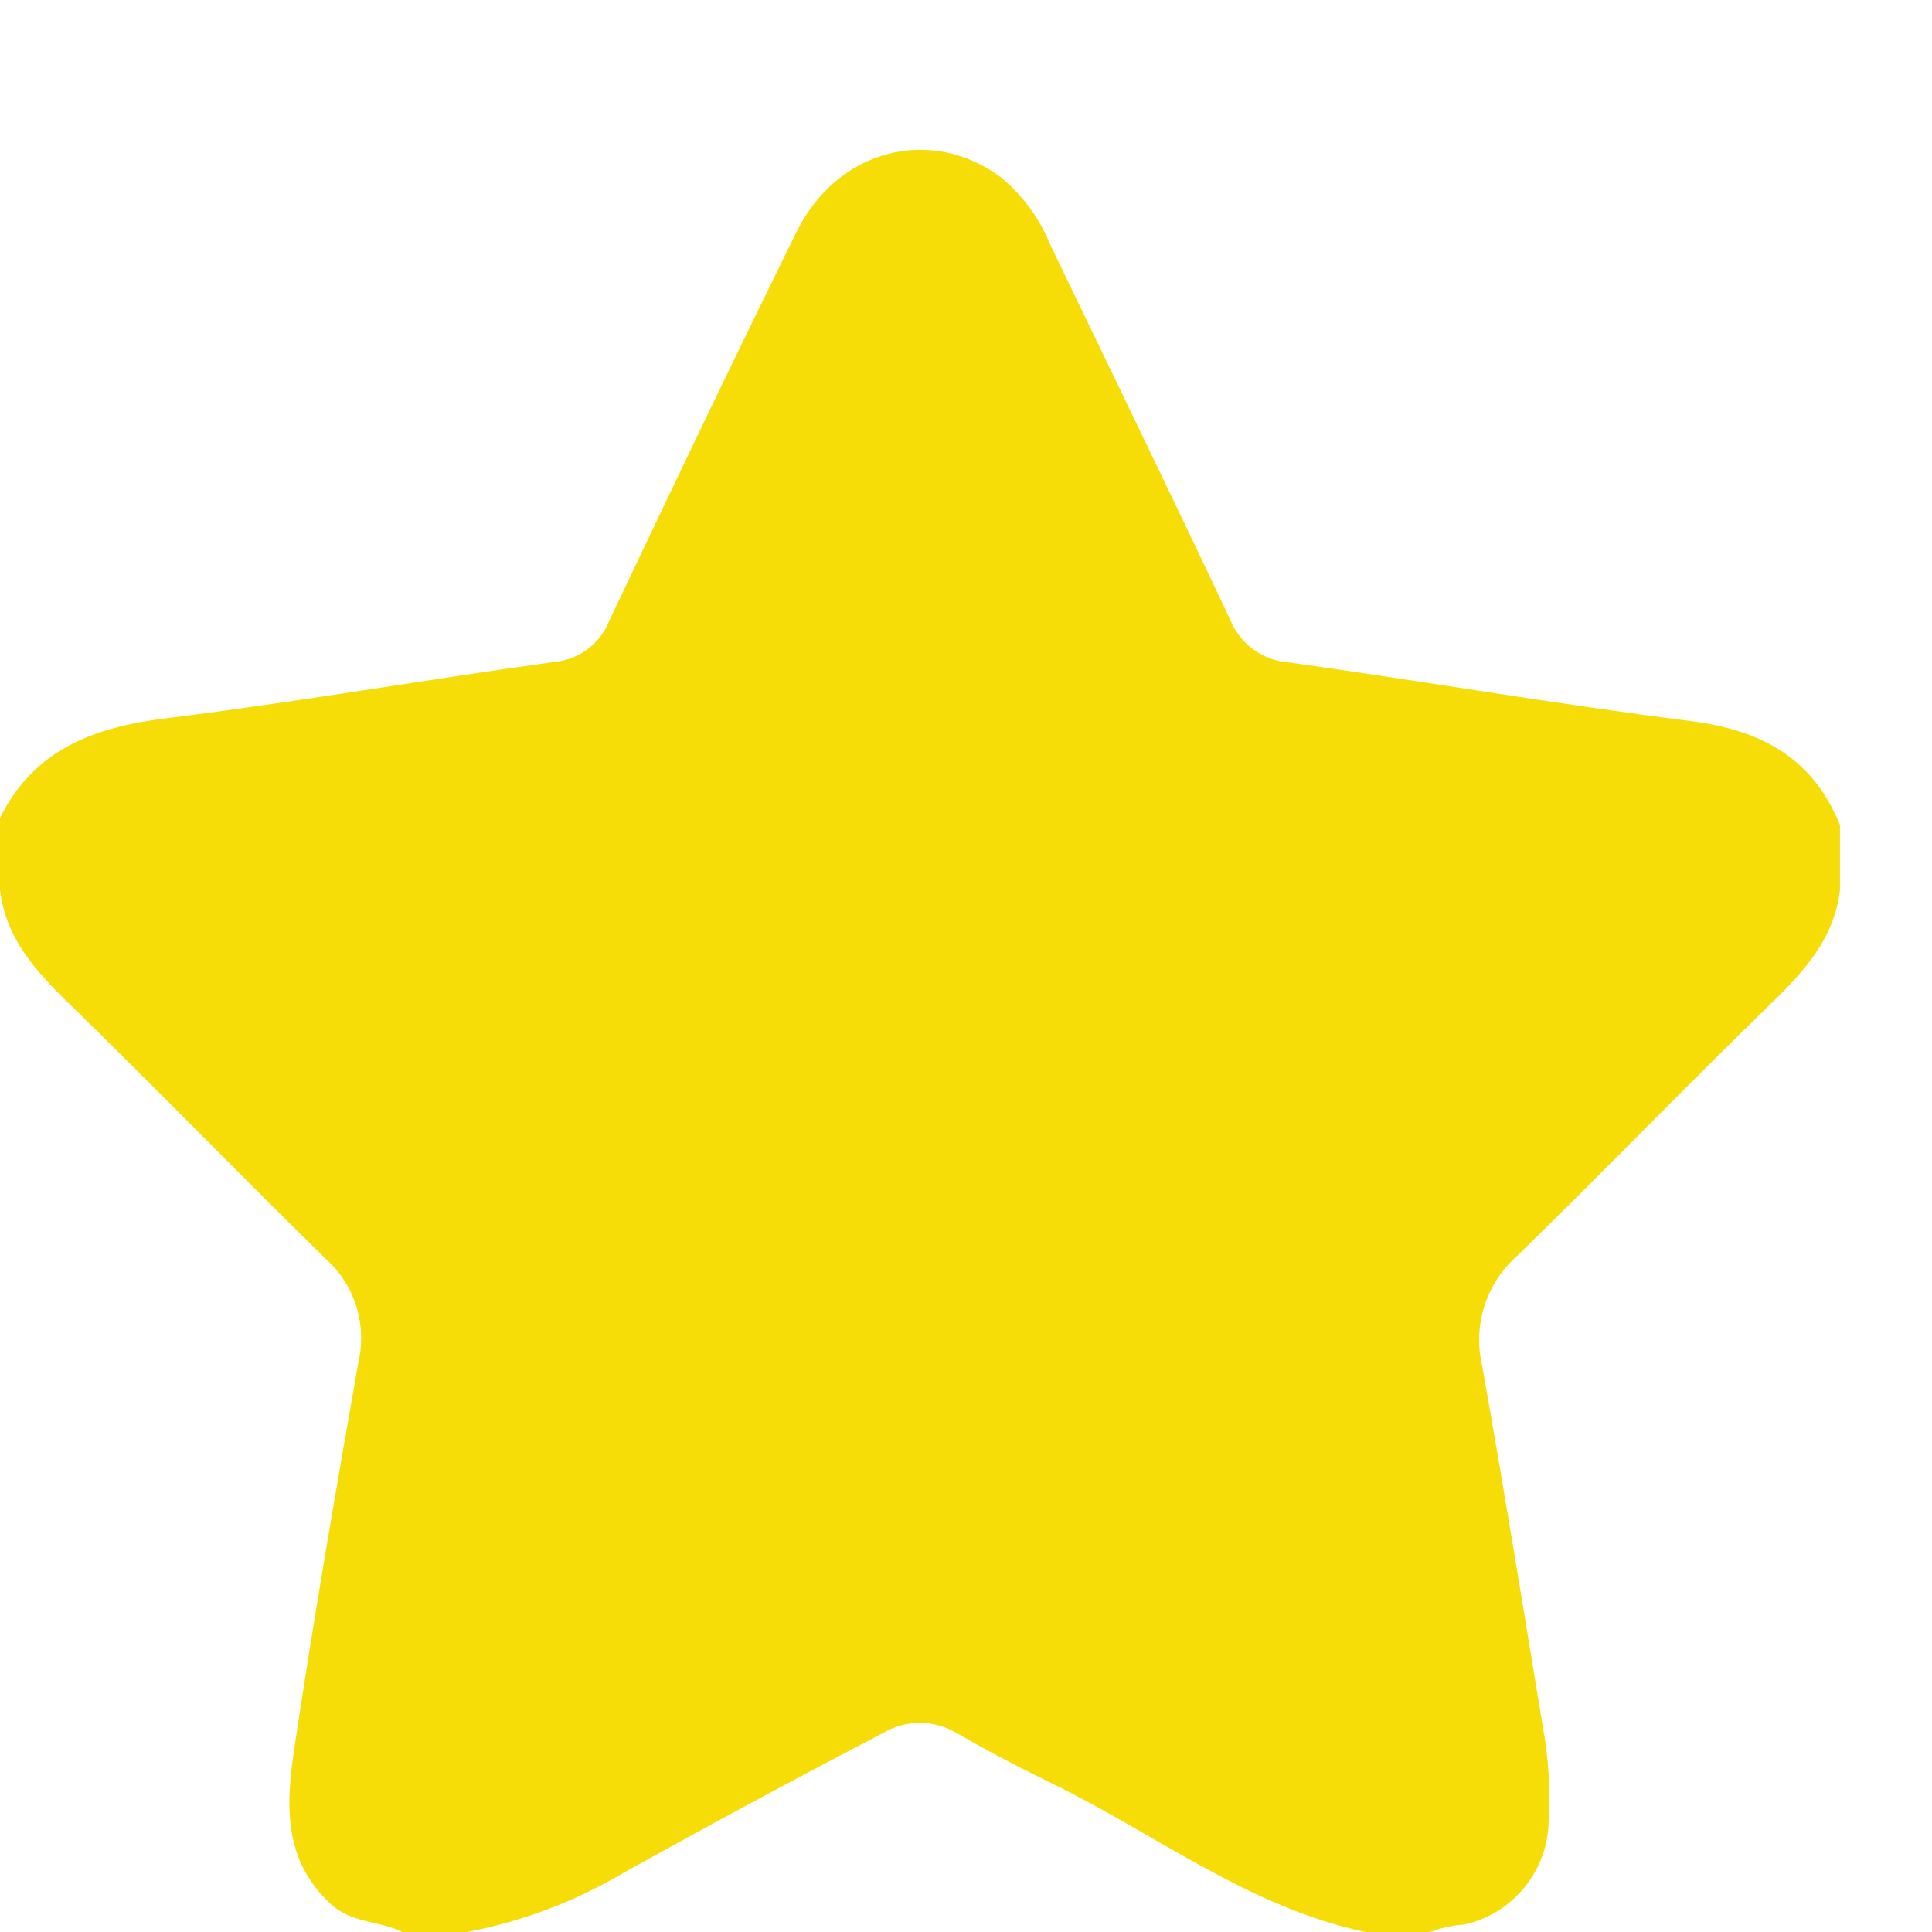
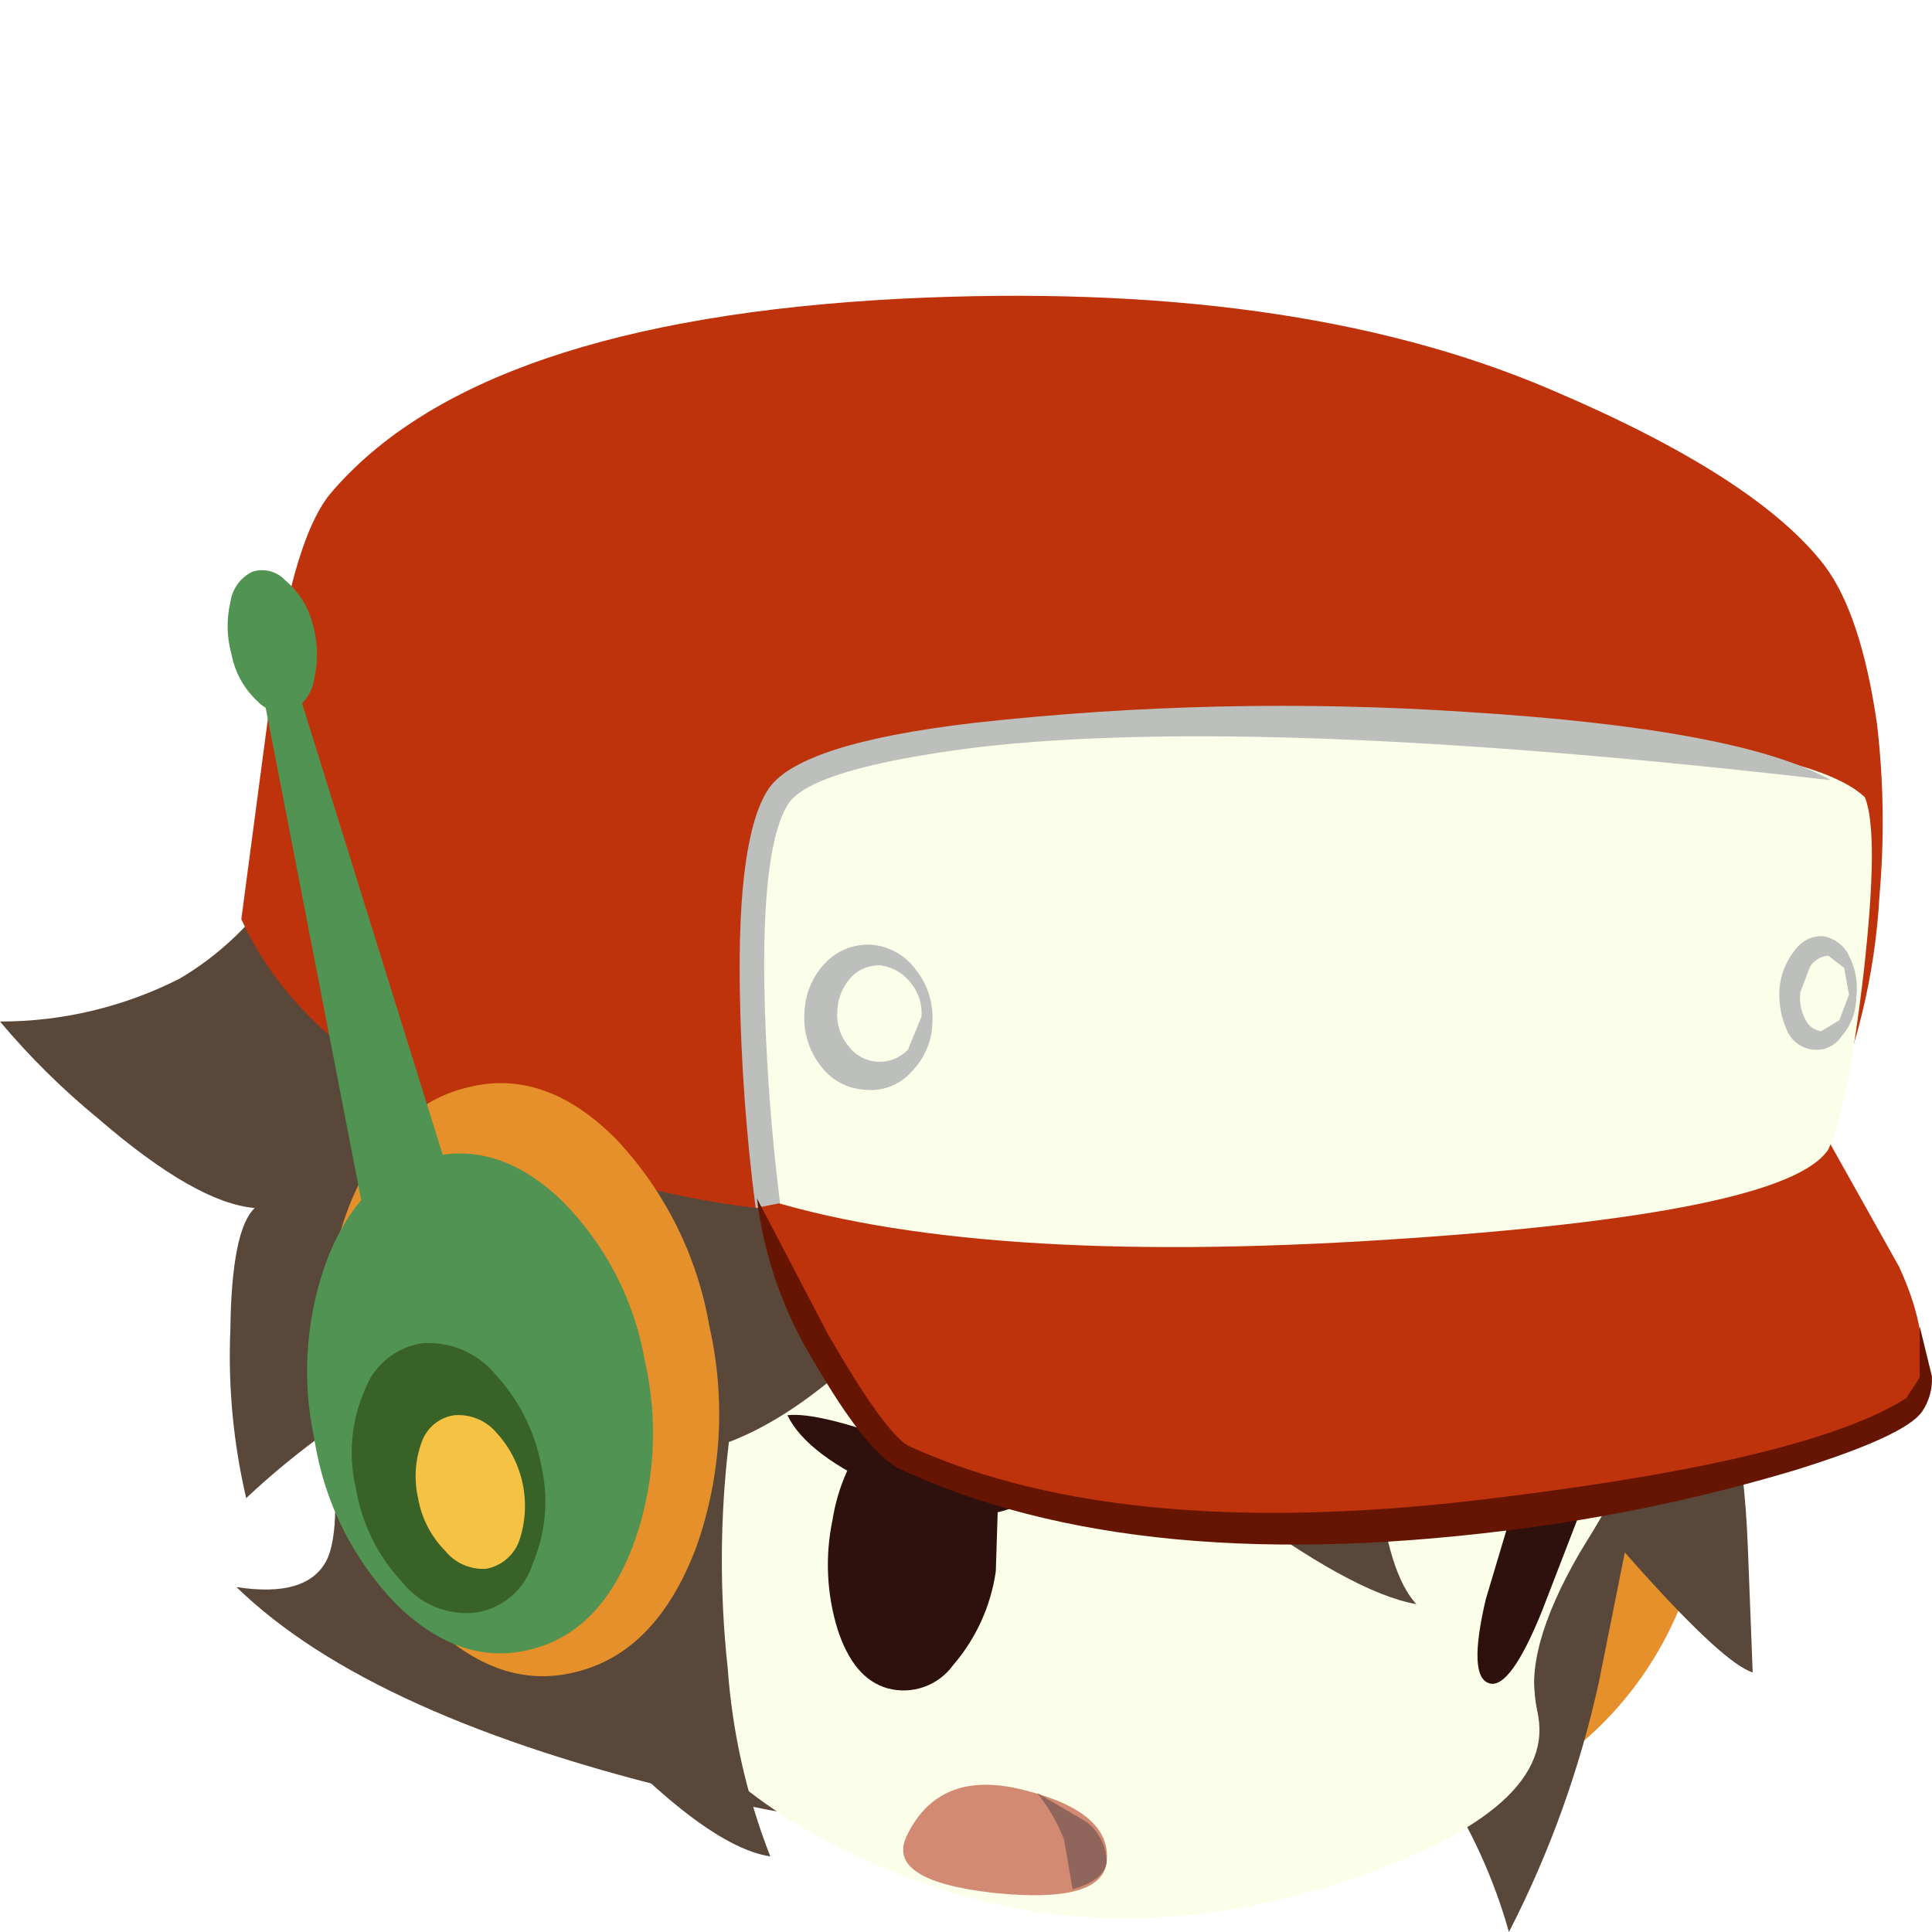
- <svg xmlns="http://www.w3.org/2000/svg" id="Layer_1" data-name="Layer 1" viewBox="0 0 105 105">
-   <path d="M91.865,39.186c-7.288-.919-14.534-2.171-21.812-3.184a3.735,3.735,0,0,1-3.211-2.36c-3.215-6.823-6.524-13.603-9.79-20.402a9.184,9.184,0,0,0-2.625-3.579c-3.802-2.859-8.909-1.576-11.135,2.939-3.451,6.998-6.819,14.038-10.16,21.09a3.577,3.577,0,0,1-3.046,2.29c-7.021.971-14.01,2.185-21.042,3.055C5.124,39.521,1.856,40.707,0,44.453V48.359c.306,2.607,1.902,4.382,3.702,6.134,4.704,4.579,9.275,9.296,13.966,13.89A5.787,5.787,0,0,1,19.486,73.993c-1.23,6.976-2.433,13.958-3.481,20.964-.454,3.032-.666,6.09,1.971,8.522,1.155,1.065,2.65.9,3.899,1.522h3.516a26.46,26.46,0,0,0,8.477-3.205q6.987-3.892,14.088-7.59a3.907,3.907,0,0,1,4.07-0c1.688.98,3.427,1.883,5.175,2.735,5.641,2.751,10.703,6.736,17.018,8.06h3.516a6.029,6.029,0,0,1,1.831-.404,5.855,5.855,0,0,0,4.573-5.147,21.729,21.729,0,0,0-.167-4.864c-1.126-6.803-2.219-13.613-3.428-20.4a6.09,6.09,0,0,1,1.932-5.952C87.136,63.693,91.658,59.01,96.32,54.471c1.792-1.744,3.382-3.513,3.68-6.111V44.844C98.528,41.172,95.69,39.669,91.865,39.186Z" fill="#f6dd08" />
+ <svg xmlns="http://www.w3.org/2000/svg" xmlns:xlink="http://www.w3.org/1999/xlink" id="Layer_1" data-name="Layer 1" viewBox="0 0 100 100">
+   <defs>
+     <radialGradient id="radial-gradient" cx="-288.562" cy="843.865" r="1033.625" gradientTransform="matrix(-0.009, 0, 0, 0.009, -375.7626, -75.75731)" gradientUnits="userSpaceOnUse">
+       <stop offset="0" stop-color="#fae0c7" />
+       <stop offset="1" stop-color="#fbfee9" />
+     </radialGradient>
+     <radialGradient id="radial-gradient-2" cx="-288.562" cy="843.865" r="1033.625" gradientTransform="matrix(-0.009, 0, 0, 0.009, -407.0626, -82.15731)" xlink:href="#radial-gradient" />
+   </defs>
+   <path d="M64.286,85.553a18.791,18.791,0,0,1,1.136-12.365,17.537,17.537,0,0,1,7.823-9.085q5.11-2.776,9.526-.505,4.164,2.145,5.426,7.571A18.948,18.948,0,0,1,87.25,82.399a18.367,18.367,0,0,1-7.066,9.085q-4.795,3.217-9.337,1.64-4.921-1.64-6.561-7.571" fill="#e5902a" fill-rule="evenodd" />
+   <path d="M89.584,72.368a49.773,49.773,0,0,1,.883,7.697l.252,6.498q-1.451-.442-5.867-5.362-4.668-5.173-4.479-7.066l9.211-1.766" fill="#594739" fill-rule="evenodd" />
+   <path d="M12.239,82.146q3.659.568,4.668-1.388.631-1.262.379-4.858a16.462,16.462,0,0,1,.189-5.552,4.804,4.804,0,0,1,4.101-3.407L53.624,71.232,85.105,75.333,82.771,87.004A53.202,53.202,0,0,1,78.102,100a27.968,27.968,0,0,0-3.533-7.76q-18.106,5.426-38.61.631Q19.179,88.897,12.239,82.146" fill="#594739" fill-rule="evenodd" />
+   <path d="M33.499,61.769l2.713-7.129L88.953,65.365l-1.451,4.353a100.038,100.038,0,0,1-5.741,10.662q-2.965,5.11-2.208,8.138,1.262,5.11-9.905,8.832-11.608,3.848-22.018.063Q37.095,93.628,32.869,85.931q-3.785-6.94-2.145-16.213a41.21,41.21,0,0,1,2.776-7.949" fill="#fbfee9" fill-rule="evenodd" />
+   <path d="M80.058,82.84h.379a8.544,8.544,0,0,0-.883,5.678q.442,2.019-1.703,4.227a18.027,18.027,0,0,1-5.93,3.785,8.632,8.632,0,0,1-1.136-4.416A9.262,9.262,0,0,1,80.058,82.84" fill-rule="evenodd" fill="url(#radial-gradient)" />
+   <path d="M40.565,74.765a9.274,9.274,0,1,1,0,18.548l-1.009-.063a20.831,20.831,0,0,1-8.138-10.788,8.77,8.77,0,0,1,3.091-5.489A9.195,9.195,0,0,1,40.565,74.765" fill-rule="evenodd" fill="url(#radial-gradient-2)" />
+   <path d="M78.355,77.919l3.911-.883L79.806,83.408q-1.64,4.038-2.713,3.722-1.136-.315-.189-4.353l1.451-4.858" fill="#2e100d" fill-rule="evenodd" />
+   <path d="M5.11,57.921A38.687,38.687,0,0,1,0,52.874a20.465,20.465,0,0,0,9.274-2.208q6.183-3.596,9.274-13.501L53.814,56.154q-.442,4.29-5.993,10.536-5.426,6.183-10.094,7.949A51.464,51.464,0,0,0,37.663,86.31a33.318,33.318,0,0,0,2.208,9.779q-3.722-.568-10.662-8.391-7.76-8.769-8.201-16.15a18.467,18.467,0,0,0-4.038,2.523,41.534,41.534,0,0,0-4.227,3.47,32.244,32.244,0,0,1-.82-8.706q.063-5.173,1.262-6.309-3.028-.252-8.075-4.605" fill="#594739" fill-rule="evenodd" />
+   <path d="M44.729,74.576l6.94,2.776-.126,3.975a9.483,9.483,0,0,1-2.208,4.858,3.167,3.167,0,0,1-3.407,1.199q-1.766-.505-2.587-3.091a11.341,11.341,0,0,1-.252-5.615A9.962,9.962,0,0,1,44.729,74.576" fill="#2e100d" fill-rule="evenodd" />
+   <path d="M52.363,78.046q-2.145.946-6.435-.883-4.164-1.83-5.173-3.911,1.577-.189,5.993,1.451,4.732,1.766,5.615,3.344" fill="#2e100d" fill-rule="evenodd" />
+   <path d="M63.655,77.73q-5.993-4.542-6.498-6.246,12.554.252,13.69,0l.505,5.299q.505,4.668,1.956,6.246-3.28-.568-9.652-5.299" fill="#594739" fill-rule="evenodd" />
+   <path d="M46.748,75.396q-1.64-.946-4.227-5.552a38.393,38.393,0,0,1-4.038-10.473l55.706-1.136,4.101,7.318q1.956,4.227.757,7.129-.694.946-6.435,2.46a111.665,111.665,0,0,1-13.816,2.713Q58.104,80.569,46.748,75.396" fill="#bf330c" fill-rule="evenodd" />
+   <path d="M12.491,47.574l1.388-10.473q1.136-9.022,3.217-11.545,7.571-8.958,29.525-10.094,20.251-1.009,33.563,4.668Q90.909,24.674,94.442,29.279q1.893,2.523,2.713,8.201a43.749,43.749,0,0,1,.126,8.895,33.548,33.548,0,0,1-2.965,12.05q-1.262,2.587-21.134,4.164Q52.867,64.229,39.114,62.526a47.935,47.935,0,0,1-14.51-4.164q-9.148-4.227-12.113-10.788" fill="#bf330c" fill-rule="evenodd" />
+   <path d="M96.524,41.266q.757,1.83-.063,9.085-.82,7.003-1.83,9.148-2.208,3.344-22.838,4.668-21.513,1.388-32.742-2.271a74.227,74.227,0,0,1-.442-11.166q.189-7.129,1.703-9.463,2.713-4.227,27.822-3.911,24.73.379,28.389,3.911" fill="#fbfee9" fill-rule="evenodd" />
+   <path d="M75.894,36.849q14.195.883,18.863,3.533Q65.296,36.976,50.596,38.679q-8.517,1.072-9.779,2.902-1.325,2.019-1.262,9.085a107.394,107.394,0,0,0,.82,11.608l-1.262.252a99.842,99.842,0,0,1-.82-11.293q-.126-7.886,1.451-10.346,1.514-2.397,10.662-3.47a144.543,144.543,0,0,1,25.487-.568" fill="#bcbfbb" fill-rule="evenodd" />
+   <path d="M48.262,52.874a3.725,3.725,0,0,1-1.072,2.587,2.805,2.805,0,0,1-2.397.946,3.061,3.061,0,0,1-2.334-1.262,4.012,4.012,0,0,1-.82-2.713,3.888,3.888,0,0,1,1.072-2.587,3.064,3.064,0,0,1,2.397-.946,3.134,3.134,0,0,1,2.271,1.262,3.981,3.981,0,0,1,.883,2.713" fill="#bcbfbb" fill-rule="evenodd" />
+   <path d="M47.694,52.621l-.694,1.703a2.014,2.014,0,0,1-3.091-.189,2.519,2.519,0,0,1-.568-1.83,2.703,2.703,0,0,1,.694-1.703,1.961,1.961,0,0,1,1.577-.631,2.368,2.368,0,0,1,1.514.883,2.425,2.425,0,0,1,.568,1.766" fill="#fbfee9" fill-rule="evenodd" />
+   <path d="M96.082,51.612a3.113,3.113,0,0,1-.757,2.019,1.554,1.554,0,0,1-1.514.694,1.654,1.654,0,0,1-1.325-1.009,4.447,4.447,0,0,1-.379-2.145,3.631,3.631,0,0,1,.82-2.019,1.673,1.673,0,0,1,1.451-.694,1.841,1.841,0,0,1,1.325,1.009,3.646,3.646,0,0,1,.379,2.145" fill="#bcbfbb" fill-rule="evenodd" />
+   <path d="M95.704,51.486,95.199,52.811l-.946.568a1.098,1.098,0,0,1-.82-.631,2.426,2.426,0,0,1-.252-1.388l.505-1.325a1.225,1.225,0,0,1,.946-.568l.82.631.252,1.388" fill="#fbfee9" fill-rule="evenodd" />
+   <path d="M42.836,69.024q2.902,5.047,4.164,5.804Q58.293,80.001,77.85,77.478,93.685,75.522,98.669,72.368l.694-1.073V68.646l.631,2.587a2.958,2.958,0,0,1-.505,1.83q-.883,1.262-6.561,3.028a90.659,90.659,0,0,1-13.69,2.965Q58.861,81.831,46.432,75.964q-1.703-1.009-4.227-5.362a21.11,21.11,0,0,1-3.028-8.58L42.836,69.024" fill="#661503" fill-rule="evenodd" />
+   <path d="M57.283,96.341q-.189,2.208-5.804,1.64-5.678-.631-4.542-2.965,1.703-3.533,6.183-2.334,4.416,1.136,4.164,3.659" fill="#d28a72" fill-rule="evenodd" />
+   <path d="M24.226,56.28Q28.2,55.271,31.859,58.93a18.689,18.689,0,0,1,4.858,9.715,20.601,20.601,0,0,1-.694,11.482q-2.019,5.299-6.056,6.372-4.101,1.136-7.886-2.65a18.526,18.526,0,0,1-4.921-10.157,20.055,20.055,0,0,1,.946-11.356q2.082-5.11,6.119-6.056" fill="#e5902a" fill-rule="evenodd" />
+   <path d="M13.059,33.064l1.262-.883L24.478,64.797l-4.479,4.038-6.94-35.771" fill="#509352" fill-rule="evenodd" />
+   <path d="M11.987,33.884a5.419,5.419,0,0,1-.063-2.713,2.057,2.057,0,0,1,1.136-1.577,1.631,1.631,0,0,1,1.703.442,4.344,4.344,0,0,1,1.388,2.145,5.708,5.708,0,0,1,.126,2.902A2.305,2.305,0,0,1,15.141,36.786a1.793,1.793,0,0,1-1.83-.505,4.433,4.433,0,0,1-1.325-2.397" fill="#509352" fill-rule="evenodd" />
+   <path d="M16.277,74.513a16.582,16.582,0,0,1,.757-9.589q1.766-4.227,5.299-5.047t6.75,2.271A15.47,15.47,0,0,1,33.373,70.412a16.851,16.851,0,0,1-.631,9.652q-1.703,4.416-5.236,5.299-3.596.946-6.94-2.271a15.726,15.726,0,0,1-4.29-8.58" fill="#509352" fill-rule="evenodd" />
+   <path d="M18.422,77.036a8.016,8.016,0,0,1,.442-5.047,3.769,3.769,0,0,1,2.965-2.46,4.487,4.487,0,0,1,3.785,1.577,9.564,9.564,0,0,1,2.397,4.732,8.246,8.246,0,0,1-.442,5.11,3.663,3.663,0,0,1-2.965,2.523,4.262,4.262,0,0,1-3.785-1.577,9.324,9.324,0,0,1-2.397-4.858" fill="#396226" fill-rule="evenodd" />
+   <path d="M21.639,77.541a5.107,5.107,0,0,1,.189-2.902,2.097,2.097,0,0,1,1.703-1.388,2.577,2.577,0,0,1,2.145.883,5.602,5.602,0,0,1,1.199,5.615,2.255,2.255,0,0,1-1.703,1.451,2.525,2.525,0,0,1-2.145-.946A5.092,5.092,0,0,1,21.639,77.541" fill="#f6c244" fill-rule="evenodd" />
+   <path d="M53.687,92.808l2.587,1.514a2.73,2.73,0,0,1,1.009,2.019q-.063.946-1.766,1.451l-.442-2.587A9.442,9.442,0,0,0,53.687,92.808" fill="#90655b" fill-rule="evenodd" />
</svg>
